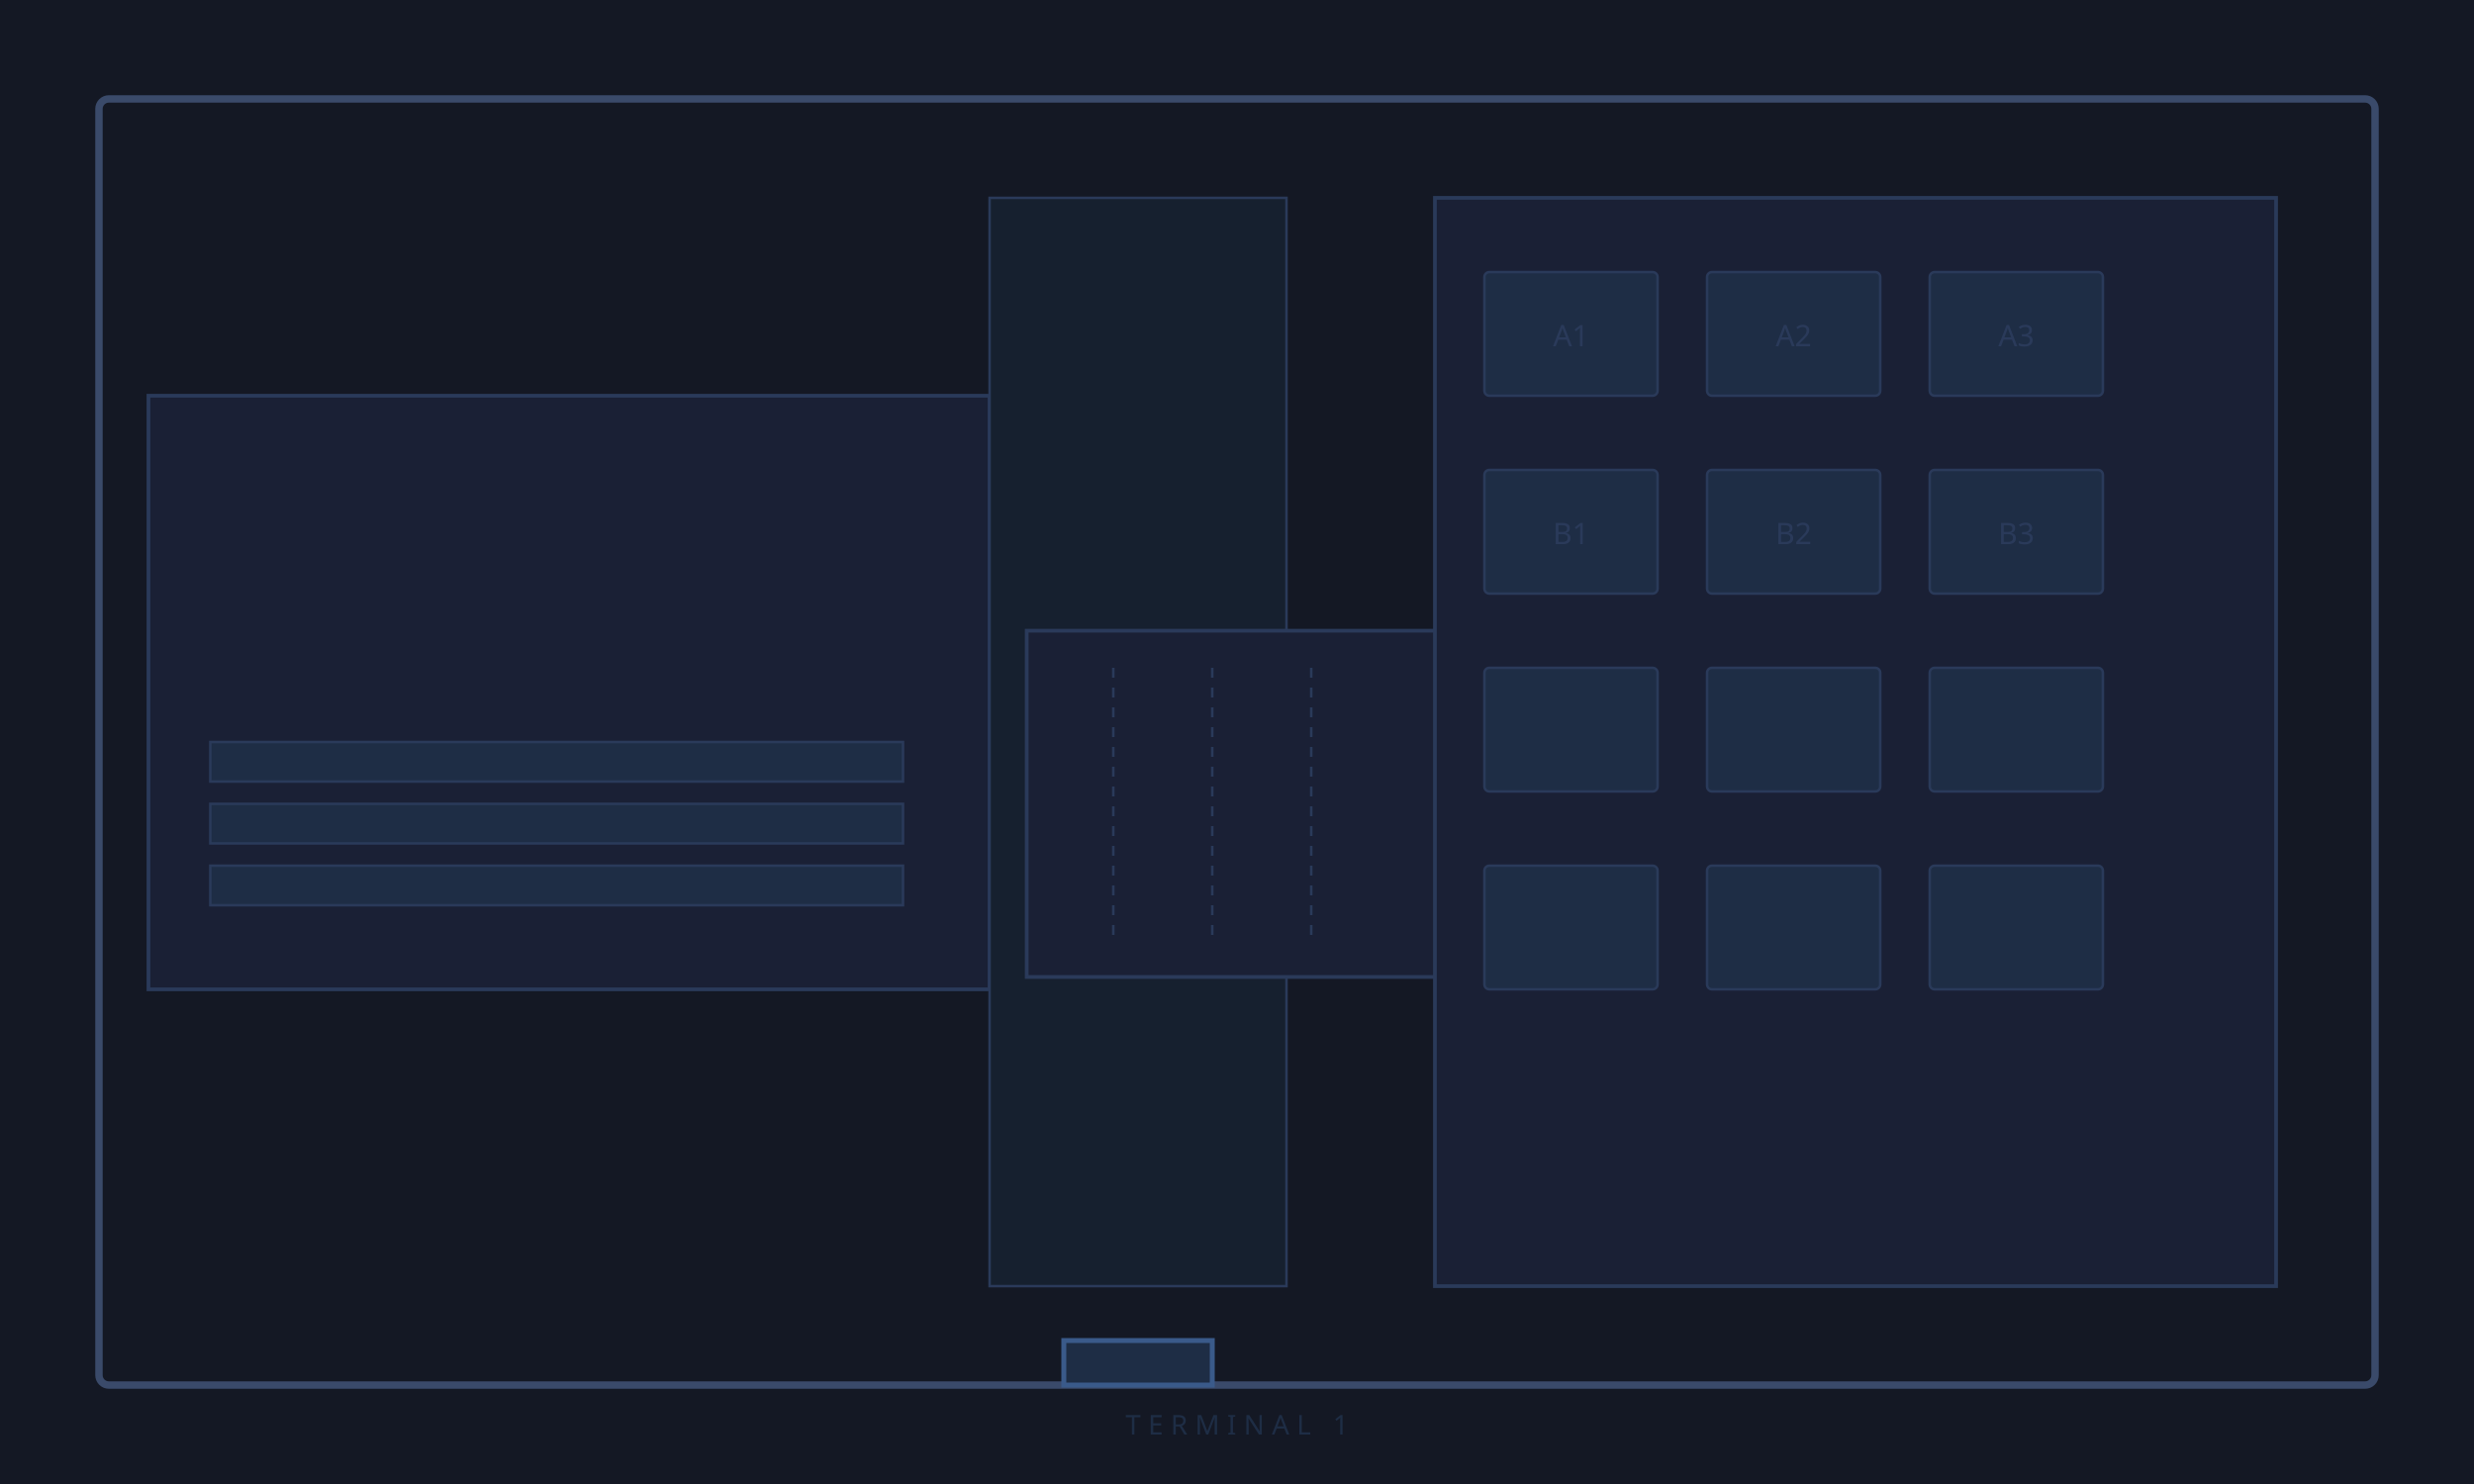
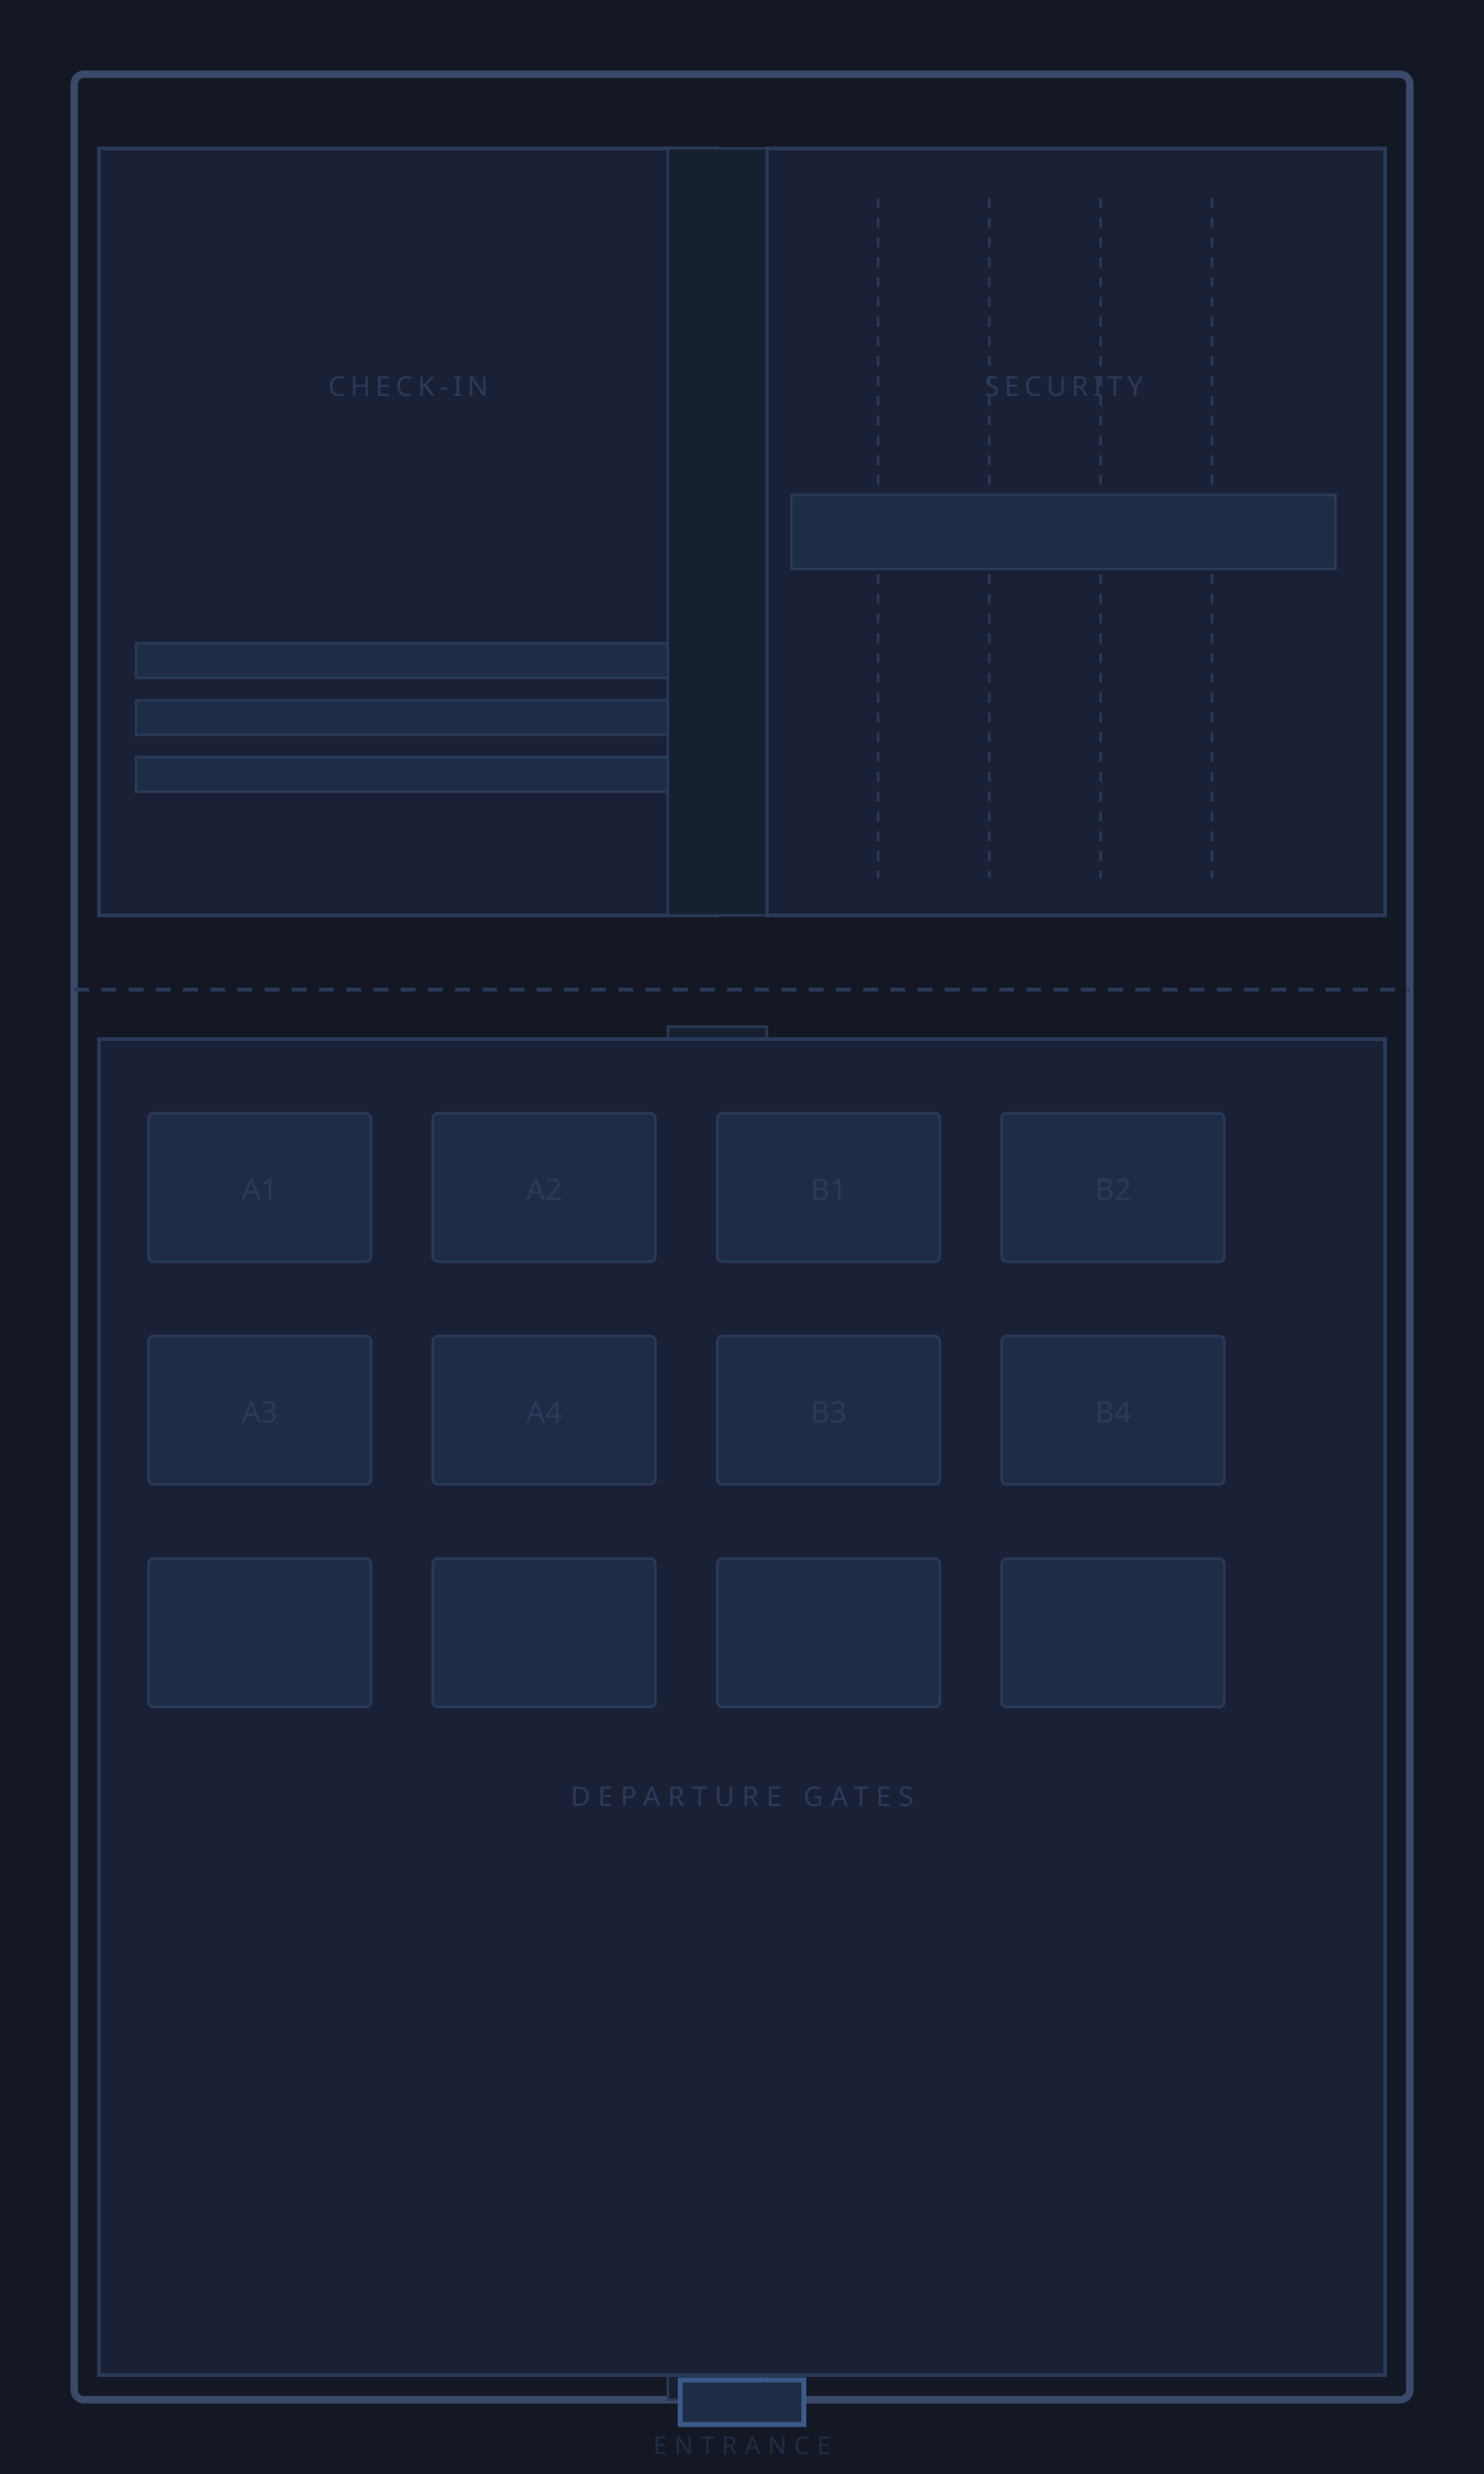
- <svg xmlns="http://www.w3.org/2000/svg" viewBox="0 0 1000 600" width="1000" height="600">
-   <rect width="1000" height="600" fill="#141824" />
-   <rect x="40" y="40" width="920" height="520" fill="none" stroke="#3a4a6a" stroke-width="3" rx="4" />
-   <rect x="60" y="160" width="340" height="240" fill="#1a2035" stroke="#2a3a5a" stroke-width="1.5" />
-   <rect x="85" y="300" width="280" height="16" fill="#1e2d45" stroke="#2a3a5a" stroke-width="1" />
-   <rect x="85" y="325" width="280" height="16" fill="#1e2d45" stroke="#2a3a5a" stroke-width="1" />
-   <rect x="85" y="350" width="280" height="16" fill="#1e2d45" stroke="#2a3a5a" stroke-width="1" />
-   <rect x="400" y="80" width="120" height="440" fill="#16202f" stroke="#2a3a5a" stroke-width="1" />
-   <rect x="415" y="255" width="175" height="140" fill="#1a2035" stroke="#2a3a5a" stroke-width="1.5" />
-   <line x1="450" y1="270" x2="450" y2="380" stroke="#2a3a5a" stroke-width="1" stroke-dasharray="4,4" />
-   <line x1="490" y1="270" x2="490" y2="380" stroke="#2a3a5a" stroke-width="1" stroke-dasharray="4,4" />
-   <line x1="530" y1="270" x2="530" y2="380" stroke="#2a3a5a" stroke-width="1" stroke-dasharray="4,4" />
-   <rect x="580" y="80" width="340" height="440" fill="#1a2035" stroke="#2a3a5a" stroke-width="1.5" />
-   <rect x="600" y="110" width="70" height="50" fill="#1e2d45" stroke="#2a3a5a" stroke-width="1" rx="2" />
-   <rect x="690" y="110" width="70" height="50" fill="#1e2d45" stroke="#2a3a5a" stroke-width="1" rx="2" />
-   <rect x="780" y="110" width="70" height="50" fill="#1e2d45" stroke="#2a3a5a" stroke-width="1" rx="2" />
-   <rect x="600" y="190" width="70" height="50" fill="#1e2d45" stroke="#2a3a5a" stroke-width="1" rx="2" />
-   <rect x="690" y="190" width="70" height="50" fill="#1e2d45" stroke="#2a3a5a" stroke-width="1" rx="2" />
-   <rect x="780" y="190" width="70" height="50" fill="#1e2d45" stroke="#2a3a5a" stroke-width="1" rx="2" />
-   <rect x="600" y="270" width="70" height="50" fill="#1e2d45" stroke="#2a3a5a" stroke-width="1" rx="2" />
-   <rect x="690" y="270" width="70" height="50" fill="#1e2d45" stroke="#2a3a5a" stroke-width="1" rx="2" />
-   <rect x="780" y="270" width="70" height="50" fill="#1e2d45" stroke="#2a3a5a" stroke-width="1" rx="2" />
-   <rect x="600" y="350" width="70" height="50" fill="#1e2d45" stroke="#2a3a5a" stroke-width="1" rx="2" />
-   <rect x="690" y="350" width="70" height="50" fill="#1e2d45" stroke="#2a3a5a" stroke-width="1" rx="2" />
-   <rect x="780" y="350" width="70" height="50" fill="#1e2d45" stroke="#2a3a5a" stroke-width="1" rx="2" />
-   <text x="635" y="140" text-anchor="middle" fill="#2a3a5a" font-family="sans-serif" font-size="12">A1</text>
-   <text x="725" y="140" text-anchor="middle" fill="#2a3a5a" font-family="sans-serif" font-size="12">A2</text>
-   <text x="815" y="140" text-anchor="middle" fill="#2a3a5a" font-family="sans-serif" font-size="12">A3</text>
-   <text x="635" y="220" text-anchor="middle" fill="#2a3a5a" font-family="sans-serif" font-size="12">B1</text>
-   <text x="725" y="220" text-anchor="middle" fill="#2a3a5a" font-family="sans-serif" font-size="12">B2</text>
-   <text x="815" y="220" text-anchor="middle" fill="#2a3a5a" font-family="sans-serif" font-size="12">B3</text>
-   <rect x="430" y="542" width="60" height="18" fill="#1e2d45" stroke="#3a5a8a" stroke-width="2" />
-   <text x="500" y="580" text-anchor="middle" fill="#1e2d45" font-family="sans-serif" font-size="11" letter-spacing="3">TERMINAL 1</text>
+ <svg xmlns="http://www.w3.org/2000/svg" viewBox="0 0 600 1000" width="600" height="1000">
+   <rect width="600" height="1000" fill="#141824" />
+   <rect x="30" y="30" width="540" height="940" fill="none" stroke="#3a4a6a" stroke-width="3" rx="4" />
+   <line x1="30" y1="400" x2="570" y2="400" stroke="#2a3a5a" stroke-width="1.5" stroke-dasharray="6,5" />
+   <rect x="40" y="60" width="250" height="310" fill="#1a2035" stroke="#2a3a5a" stroke-width="1.5" />
+   <rect x="55" y="260" width="220" height="14" fill="#1e2d45" stroke="#2a3a5a" stroke-width="1" />
+   <rect x="55" y="283" width="220" height="14" fill="#1e2d45" stroke="#2a3a5a" stroke-width="1" />
+   <rect x="55" y="306" width="220" height="14" fill="#1e2d45" stroke="#2a3a5a" stroke-width="1" />
+   <text x="165" y="160" text-anchor="middle" fill="#2a3a5a" font-family="sans-serif" font-size="11" letter-spacing="2">CHECK-IN</text>
+   <rect x="310" y="60" width="250" height="310" fill="#1a2035" stroke="#2a3a5a" stroke-width="1.5" />
+   <line x1="355" y1="80" x2="355" y2="355" stroke="#2a3a5a" stroke-width="1" stroke-dasharray="4,4" />
+   <line x1="400" y1="80" x2="400" y2="355" stroke="#2a3a5a" stroke-width="1" stroke-dasharray="4,4" />
+   <line x1="445" y1="80" x2="445" y2="355" stroke="#2a3a5a" stroke-width="1" stroke-dasharray="4,4" />
+   <line x1="490" y1="80" x2="490" y2="355" stroke="#2a3a5a" stroke-width="1" stroke-dasharray="4,4" />
+   <rect x="320" y="200" width="220" height="30" fill="#1e2d45" stroke="#2a3a5a" stroke-width="1" />
+   <text x="430" y="160" text-anchor="middle" fill="#2a3a5a" font-family="sans-serif" font-size="11" letter-spacing="2">SECURITY</text>
+   <rect x="270" y="60" width="40" height="310" fill="#16202f" stroke="#2a3a5a" stroke-width="1" />
+   <rect x="270" y="415" width="40" height="555" fill="#16202f" stroke="#2a3a5a" stroke-width="1" />
+   <rect x="40" y="420" width="520" height="540" fill="#1a2035" stroke="#2a3a5a" stroke-width="1.5" />
+   <rect x="60" y="450" width="90" height="60" fill="#1e2d45" stroke="#2a3a5a" stroke-width="1" rx="2" />
+   <rect x="175" y="450" width="90" height="60" fill="#1e2d45" stroke="#2a3a5a" stroke-width="1" rx="2" />
+   <rect x="290" y="450" width="90" height="60" fill="#1e2d45" stroke="#2a3a5a" stroke-width="1" rx="2" />
+   <rect x="405" y="450" width="90" height="60" fill="#1e2d45" stroke="#2a3a5a" stroke-width="1" rx="2" />
+   <rect x="60" y="540" width="90" height="60" fill="#1e2d45" stroke="#2a3a5a" stroke-width="1" rx="2" />
+   <rect x="175" y="540" width="90" height="60" fill="#1e2d45" stroke="#2a3a5a" stroke-width="1" rx="2" />
+   <rect x="290" y="540" width="90" height="60" fill="#1e2d45" stroke="#2a3a5a" stroke-width="1" rx="2" />
+   <rect x="405" y="540" width="90" height="60" fill="#1e2d45" stroke="#2a3a5a" stroke-width="1" rx="2" />
+   <rect x="60" y="630" width="90" height="60" fill="#1e2d45" stroke="#2a3a5a" stroke-width="1" rx="2" />
+   <rect x="175" y="630" width="90" height="60" fill="#1e2d45" stroke="#2a3a5a" stroke-width="1" rx="2" />
+   <rect x="290" y="630" width="90" height="60" fill="#1e2d45" stroke="#2a3a5a" stroke-width="1" rx="2" />
+   <rect x="405" y="630" width="90" height="60" fill="#1e2d45" stroke="#2a3a5a" stroke-width="1" rx="2" />
+   <text x="105" y="485" text-anchor="middle" fill="#2a3a5a" font-family="sans-serif" font-size="12">A1</text>
+   <text x="220" y="485" text-anchor="middle" fill="#2a3a5a" font-family="sans-serif" font-size="12">A2</text>
+   <text x="335" y="485" text-anchor="middle" fill="#2a3a5a" font-family="sans-serif" font-size="12">B1</text>
+   <text x="450" y="485" text-anchor="middle" fill="#2a3a5a" font-family="sans-serif" font-size="12">B2</text>
+   <text x="105" y="575" text-anchor="middle" fill="#2a3a5a" font-family="sans-serif" font-size="12">A3</text>
+   <text x="220" y="575" text-anchor="middle" fill="#2a3a5a" font-family="sans-serif" font-size="12">A4</text>
+   <text x="335" y="575" text-anchor="middle" fill="#2a3a5a" font-family="sans-serif" font-size="12">B3</text>
+   <text x="450" y="575" text-anchor="middle" fill="#2a3a5a" font-family="sans-serif" font-size="12">B4</text>
+   <text x="300" y="730" text-anchor="middle" fill="#2a3a5a" font-family="sans-serif" font-size="11" letter-spacing="3">DEPARTURE GATES</text>
+   <rect x="275" y="962" width="50" height="18" fill="#1e2d45" stroke="#3a5a8a" stroke-width="2" />
+   <text x="300" y="992" text-anchor="middle" fill="#1e2d45" font-family="sans-serif" font-size="10" letter-spacing="3">ENTRANCE</text>
</svg>
